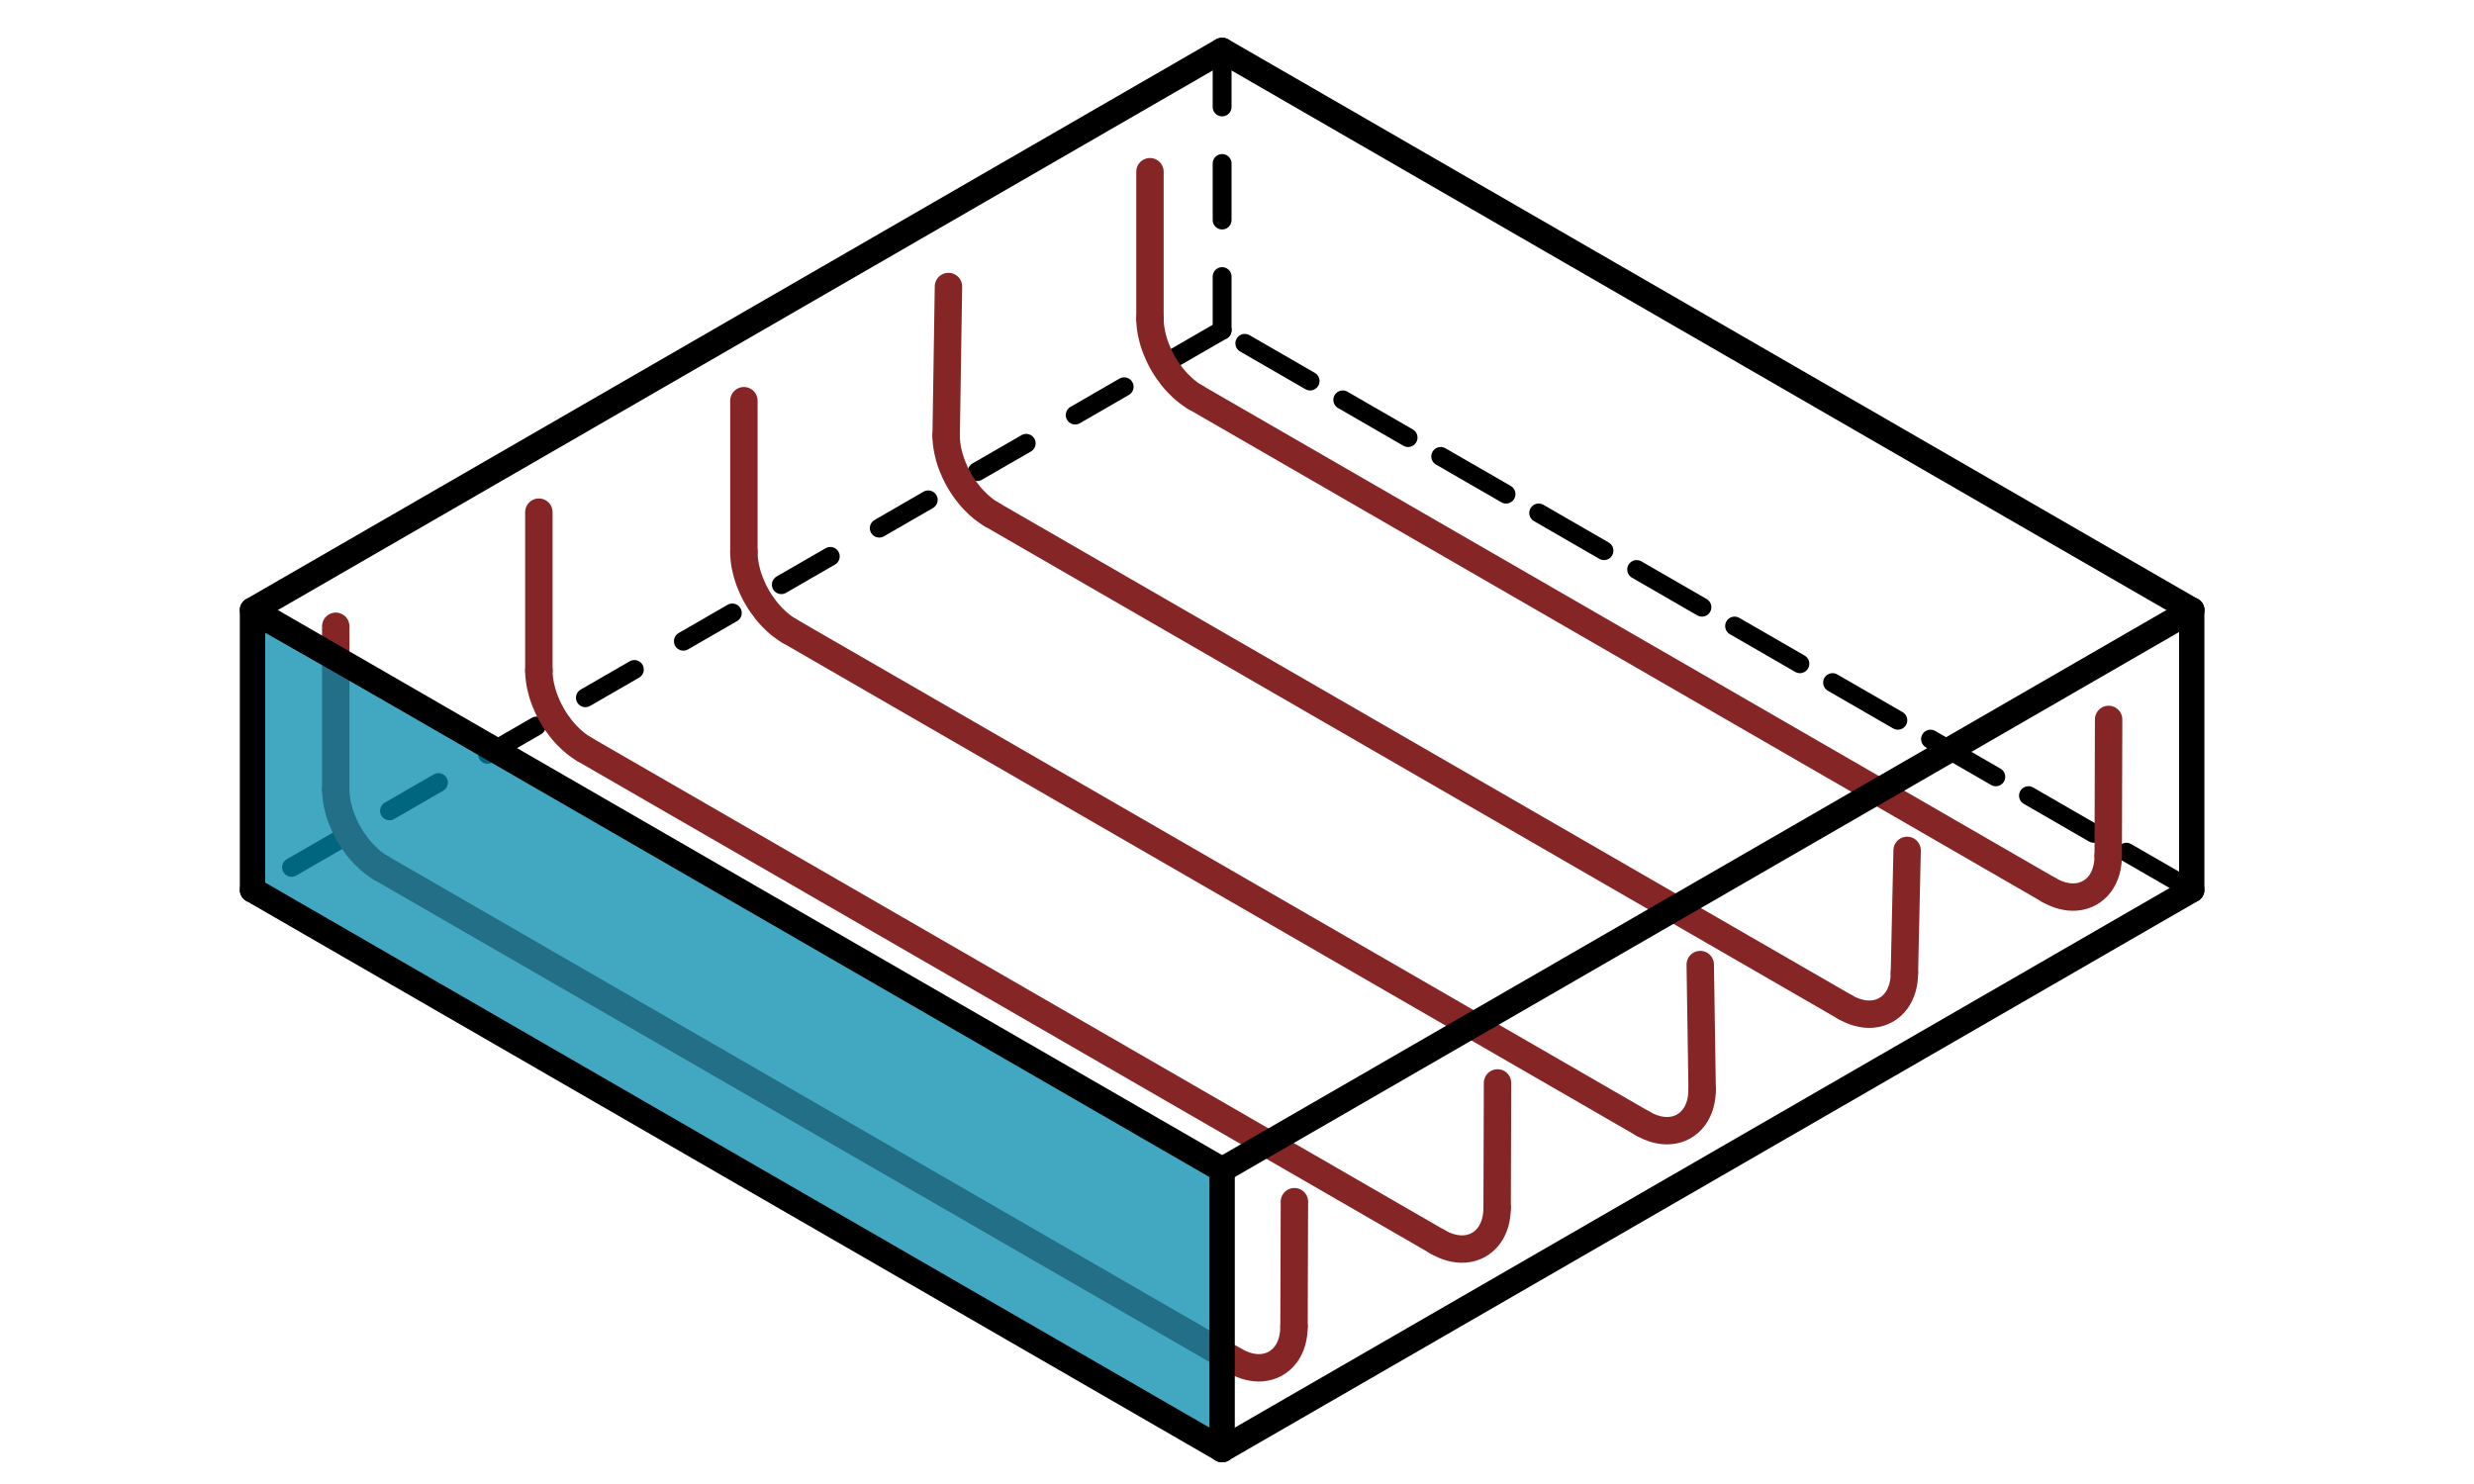
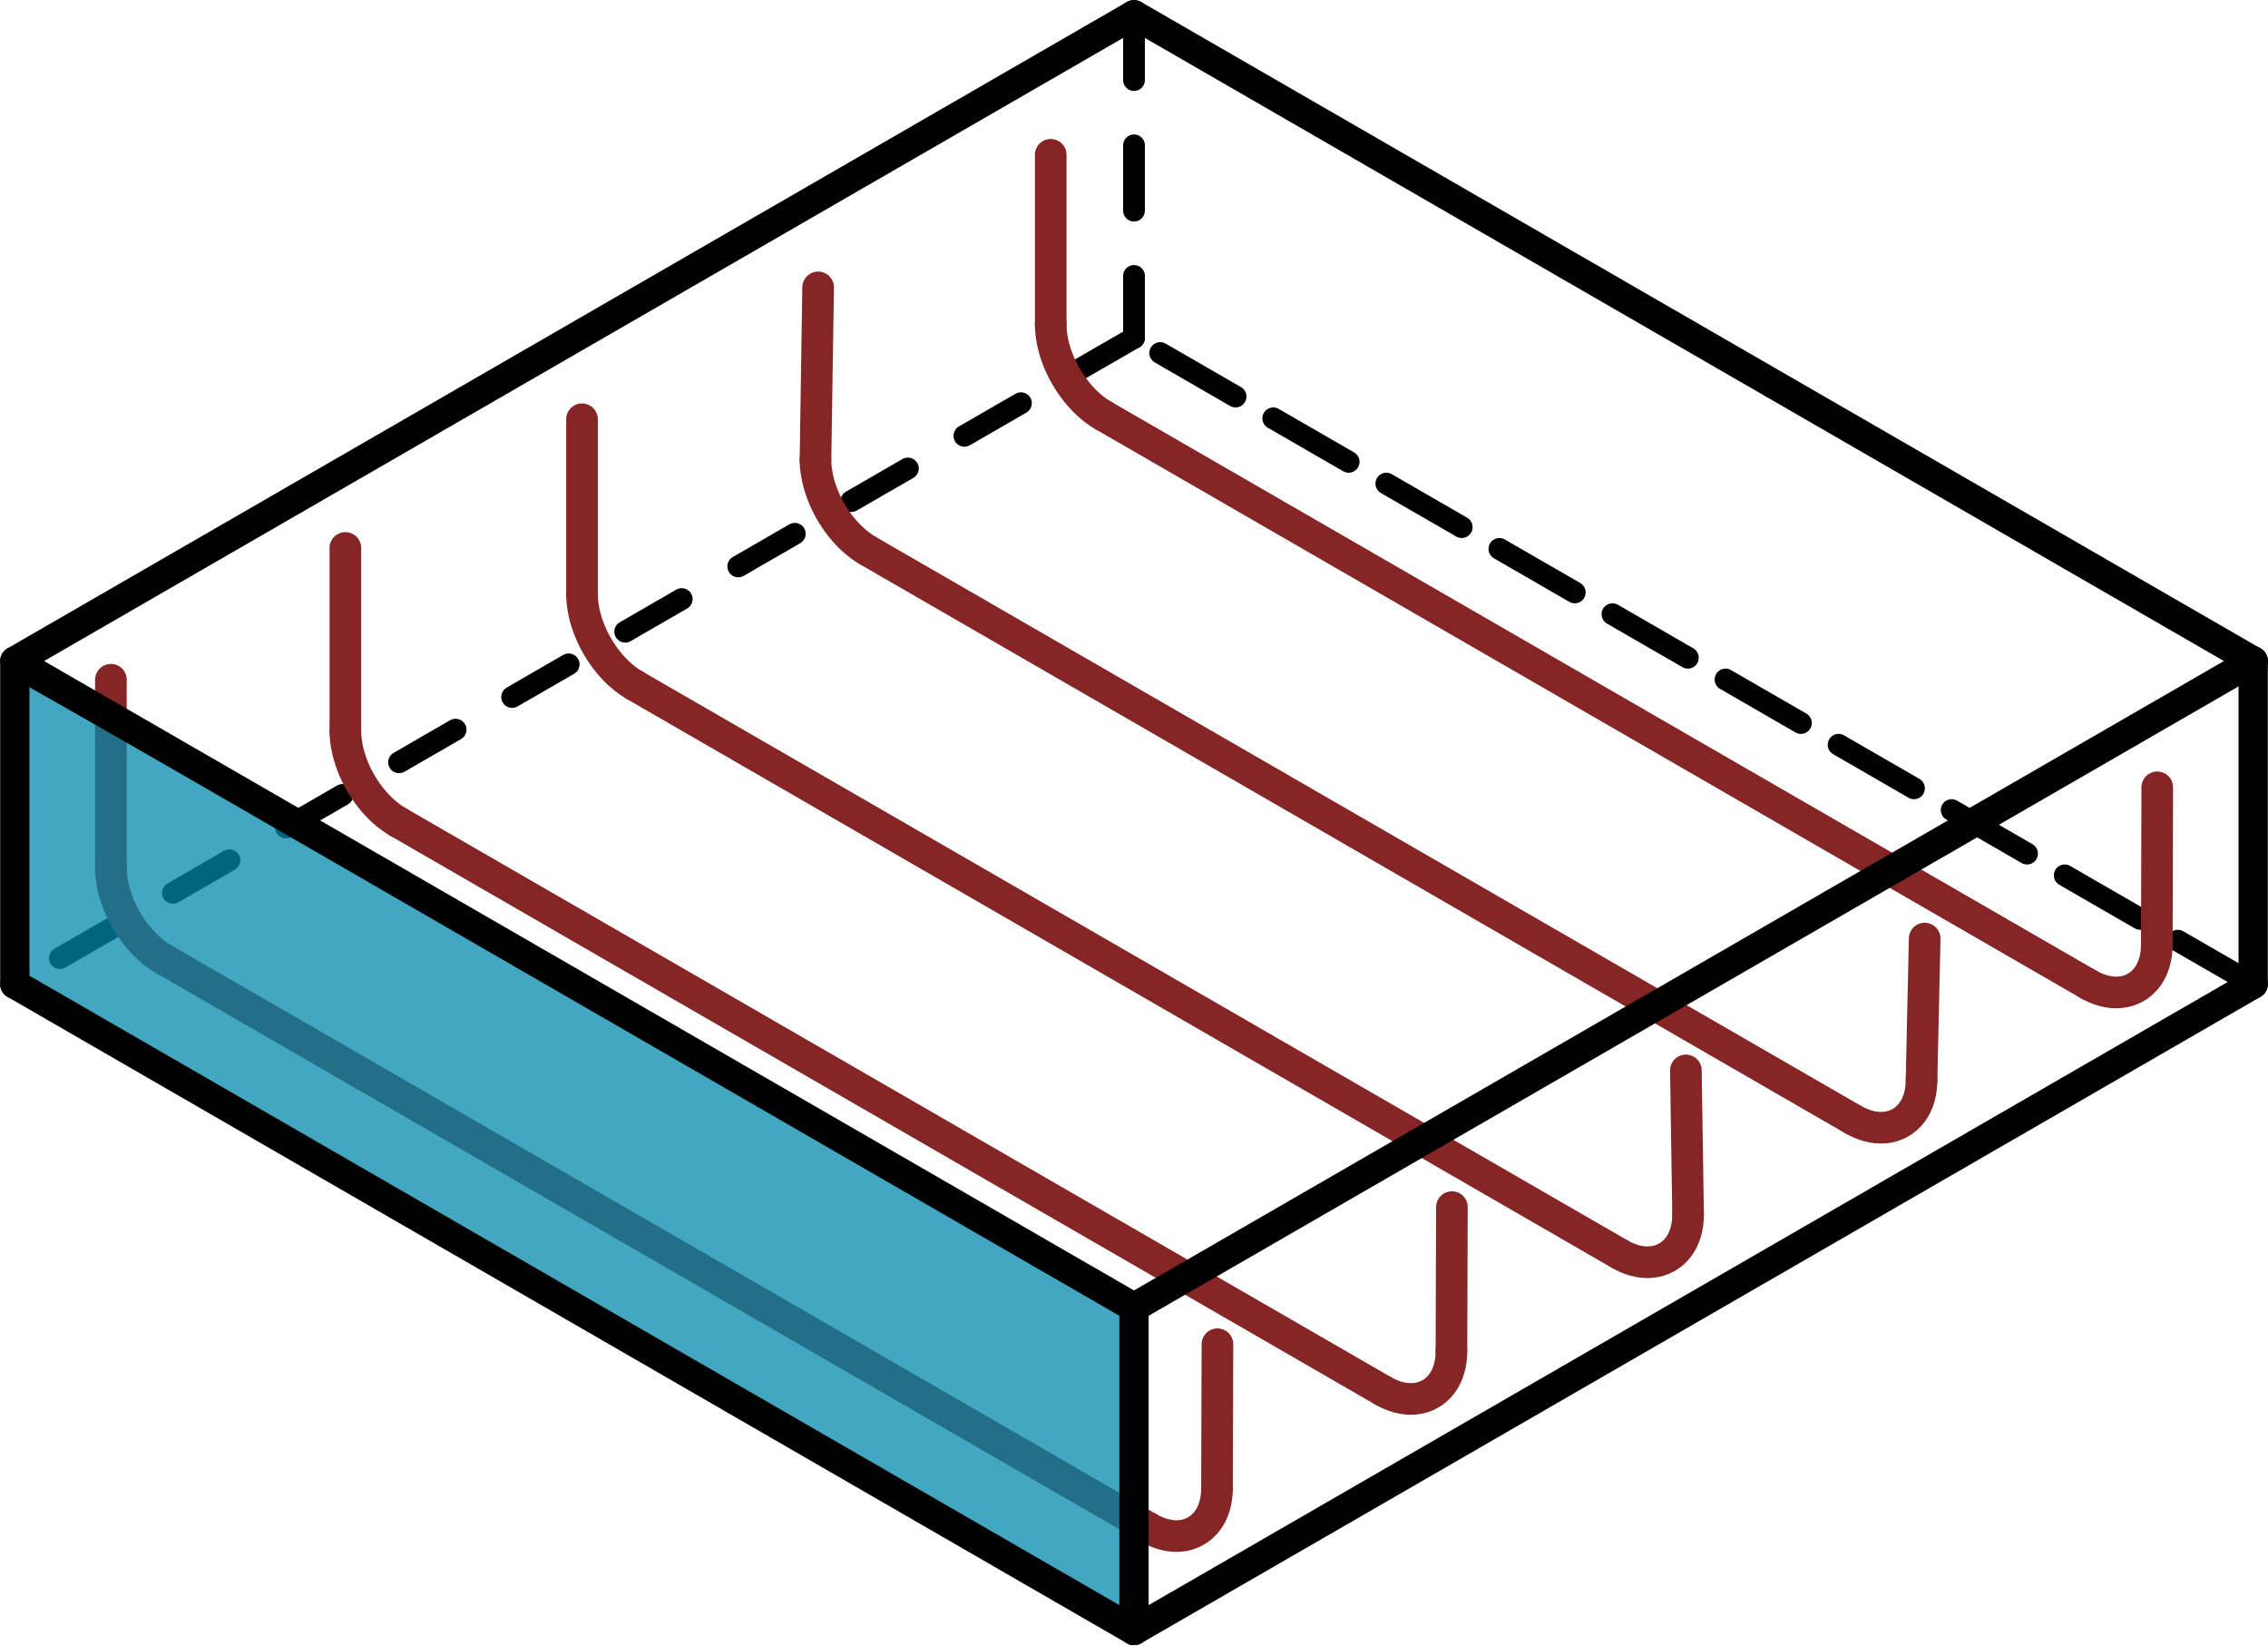
- <svg xmlns="http://www.w3.org/2000/svg" xmlns:xlink="http://www.w3.org/1999/xlink" width="200mm" height="120mm" viewBox="0 0 200 120" version="1.1" id="svg2">
+ <svg xmlns="http://www.w3.org/2000/svg" xmlns:xlink="http://www.w3.org/1999/xlink" width="79.375mm" height="57.571mm" viewBox="0 0 79.375 57.571" version="1.1" id="svg2">
  <defs id="defs847">
    <linearGradient x1="649.429" y1="807.466" x2="655.352" y2="485.909" id="defitem29" gradientUnits="userSpaceOnUse">
      <stop style="stop-color:#ffffff;stop-opacity:1;" offset="0" id="stop92" />
      <stop style="stop-color:#ffffff;stop-opacity:0.138;" offset="1" id="stop93" />
    </linearGradient>
    <linearGradient y2="485.909" x2="655.352" y1="807.466" x1="649.429" gradientUnits="userSpaceOnUse" id="linearGradient3448" xlink:href="#defitem29" />
    <radialGradient cx="1049.72" cy="345.56" r="1202.15" fx="1049.72" fy="345.56" id="defitem28" gradientUnits="userSpaceOnUse">
      <stop style="stop-color:#ffffff;stop-opacity:1;" offset="0" id="stop89" />
      <stop style="stop-color:#a8a8a8;stop-opacity:1;" offset="1" id="stop90" />
    </radialGradient>
    <radialGradient r="1202.15" fy="64.845" fx="1089.4" cy="64.845" cx="1092.705" gradientUnits="userSpaceOnUse" id="radialGradient3446" xlink:href="#defitem28" />
    <linearGradient x1="287.5" y1="636.707" x2="980" y2="636.707" id="defitem30" gradientUnits="userSpaceOnUse">
      <stop style="stop-color:#464646;stop-opacity:1;" offset="0" id="stop95" />
      <stop style="stop-color:#c2c2c2;stop-opacity:1;" offset="1" id="stop96" />
    </linearGradient>
    <linearGradient y2="636.707" x2="980" y1="636.707" x1="287.5" gradientTransform="matrix(1,0,0,1.016038,0,-11.73855)" gradientUnits="userSpaceOnUse" id="linearGradient3444" xlink:href="#defitem30" />
    <linearGradient x1="921.091" y1="403.188" x2="985.982" y2="317.447" id="defitem27" gradientUnits="userSpaceOnUse">
      <stop style="stop-color:#7e7e7e;stop-opacity:1;" offset="0" id="stop86" />
      <stop style="stop-color:#e5e5e5;stop-opacity:1;" offset="1" id="stop87" />
    </linearGradient>
    <linearGradient y2="317.447" x2="985.982" y1="403.188" x1="921.091" gradientUnits="userSpaceOnUse" id="linearGradient3442" xlink:href="#defitem27" />
    <linearGradient x1="530.761" y1="346.304" x2="293.37" y2="360.275" id="defitem26" gradientUnits="userSpaceOnUse">
      <stop style="stop-color:#5f5f5f;stop-opacity:1;" offset="0" id="stop83" />
      <stop style="stop-color:#e5e5e5;stop-opacity:1;" offset="1" id="stop84" />
    </linearGradient>
    <linearGradient y2="360.275" x2="293.37" y1="346.304" x1="530.761" gradientUnits="userSpaceOnUse" id="linearGradient3440" xlink:href="#defitem26" />
    <linearGradient x1="164.013" y1="412.919" x2="308.75" y2="337.61" id="defitem25" gradientUnits="userSpaceOnUse">
      <stop style="stop-color:#ffffff;stop-opacity:1;" offset="0" id="stop80" />
      <stop style="stop-color:#bfbfbf;stop-opacity:1;" offset="1" id="stop81" />
    </linearGradient>
    <linearGradient y2="337.61" x2="308.75" y1="412.919" x1="164.013" gradientUnits="userSpaceOnUse" id="linearGradient3438" xlink:href="#defitem25" />
    <linearGradient x1="1094.25" y1="270.854" x2="992.489" y2="380.472" id="defitem24" gradientUnits="userSpaceOnUse">
      <stop style="stop-color:#6a6a6a;stop-opacity:1;" offset="0" id="stop77" />
      <stop style="stop-color:#e6e6e6;stop-opacity:1;" offset="1" id="stop78" />
    </linearGradient>
    <linearGradient y2="380.472" x2="992.489" y1="270.854" x1="1094.25" gradientUnits="userSpaceOnUse" id="linearGradient3436" xlink:href="#defitem24" />
    <linearGradient x1="1170.91" y1="476.465" x2="1049.84" y2="549.378" id="defitem23" gradientUnits="userSpaceOnUse">
      <stop style="stop-color:#5f5f5f;stop-opacity:1;" offset="0" id="stop74" />
      <stop style="stop-color:#ebebeb;stop-opacity:1;" offset="1" id="stop75" />
    </linearGradient>
    <linearGradient y2="549.378" x2="1049.84" y1="476.465" x1="1170.91" gradientUnits="userSpaceOnUse" id="linearGradient3434" xlink:href="#defitem23" />
    <linearGradient x1="783.716" y1="105.486" x2="576.149" y2="313.276" id="defitem22" gradientUnits="userSpaceOnUse">
      <stop style="stop-color:#5a5a5a;stop-opacity:1;" offset="0" id="stop71" />
      <stop style="stop-color:#c7c7c7;stop-opacity:1;" offset="1" id="stop72" />
    </linearGradient>
    <linearGradient y2="313.276" x2="576.149" y1="105.486" x1="783.716" gradientUnits="userSpaceOnUse" id="linearGradient3432" xlink:href="#defitem22" />
    <linearGradient x1="280.044" y1="418.698" x2="128.055" y2="484.716" id="defitem21" gradientUnits="userSpaceOnUse">
      <stop style="stop-color:#666666;stop-opacity:1;" offset="0" id="stop68" />
      <stop style="stop-color:#d8d8d8;stop-opacity:1;" offset="1" id="stop69" />
    </linearGradient>
    <linearGradient y2="484.716" x2="128.055" y1="418.698" x1="280.044" gradientUnits="userSpaceOnUse" id="linearGradient3430" xlink:href="#defitem21" />
    <linearGradient x1="129.687" y1="636.954" x2="220" y2="584.41" id="defitem20" gradientUnits="userSpaceOnUse">
      <stop style="stop-color:#ffffff;stop-opacity:1;" offset="0" id="stop65" />
      <stop style="stop-color:#bbbbbb;stop-opacity:1;" offset="1" id="stop66" />
    </linearGradient>
    <linearGradient y2="584.41" x2="220" y1="636.954" x1="129.687" gradientUnits="userSpaceOnUse" id="linearGradient3428" xlink:href="#defitem20" />
    <linearGradient x1="1048.72" y1="629.028" x2="1127.98" y2="583.753" id="defitem19" gradientUnits="userSpaceOnUse">
      <stop style="stop-color:#5e5e5e;stop-opacity:1;" offset="0" id="stop62" />
      <stop style="stop-color:#ededed;stop-opacity:1;" offset="1" id="stop63" />
    </linearGradient>
    <linearGradient y2="583.753" x2="1127.98" y1="629.028" x1="1048.72" gradientUnits="userSpaceOnUse" id="linearGradient3426" xlink:href="#defitem19" />
    <linearGradient x1="370.022" y1="387.273" x2="581.324" y2="291.977" id="defitem18" gradientUnits="userSpaceOnUse">
      <stop style="stop-color:#636363;stop-opacity:1;" offset="0" id="stop59" />
      <stop style="stop-color:#d6d6d6;stop-opacity:1;" offset="1" id="stop60" />
    </linearGradient>
    <linearGradient y2="291.977" x2="581.324" y1="387.273" x1="370.022" gradientUnits="userSpaceOnUse" id="linearGradient3424" xlink:href="#defitem18" />
    <linearGradient x1="732.156" y1="351.939" x2="909.594" y2="351.939" id="defitem17" gradientUnits="userSpaceOnUse">
      <stop style="stop-color:#676767;stop-opacity:1;" offset="0" id="stop56" />
      <stop style="stop-color:#d3d3d3;stop-opacity:1;" offset="1" id="stop57" />
    </linearGradient>
    <linearGradient y2="351.939" x2="909.594" y1="351.939" x1="732.156" gradientUnits="userSpaceOnUse" id="linearGradient3422" xlink:href="#defitem17" />
    <linearGradient x1="1014.43" y1="494.713" x2="1073.01" y2="494.713" id="defitem16" gradientUnits="userSpaceOnUse">
      <stop style="stop-color:#666666;stop-opacity:1;" offset="0" id="stop53" />
      <stop style="stop-color:#dcdcdc;stop-opacity:1;" offset="1" id="stop54" />
    </linearGradient>
    <linearGradient y2="494.713" x2="1073.01" y1="494.713" x1="1014.43" gradientUnits="userSpaceOnUse" id="linearGradient3420" xlink:href="#defitem16" />
    <linearGradient x1="272.592" y1="452.388" x2="193.277" y2="516.37" id="defitem15" gradientUnits="userSpaceOnUse">
      <stop style="stop-color:#6e6e6e;stop-opacity:1;" offset="0" id="stop50" />
      <stop style="stop-color:#d8d8d8;stop-opacity:1;" offset="1" id="stop51" />
    </linearGradient>
    <linearGradient y2="516.37" x2="193.277" y1="452.388" x1="272.592" gradientUnits="userSpaceOnUse" id="linearGradient3418" xlink:href="#defitem15" />
    <radialGradient cx="1037.22" cy="211.088" r="1164.28" fx="1037.22" fy="211.088" id="defitem14" gradientUnits="userSpaceOnUse">
      <stop style="stop-color:#ffffff;stop-opacity:1;" offset="0" id="stop47" />
      <stop style="stop-color:#aaaaaa;stop-opacity:1;" offset="1" id="stop48" />
    </radialGradient>
    <radialGradient r="1164.28" fy="211.088" fx="1037.22" cy="211.088" cx="1037.22" gradientUnits="userSpaceOnUse" id="radialGradient3416" xlink:href="#defitem14" />
    <linearGradient x1="342.65" y1="732.129" x2="379.241" y2="686.83" id="defitem13" gradientUnits="userSpaceOnUse">
      <stop style="stop-color:#ffffff;stop-opacity:1;" offset="0" id="stop44" />
      <stop style="stop-color:#989898;stop-opacity:1;" offset="1" id="stop45" />
    </linearGradient>
    <linearGradient y2="686.83" x2="379.241" y1="732.129" x1="342.65" gradientUnits="userSpaceOnUse" id="linearGradient3414" xlink:href="#defitem13" />
    <radialGradient cx="632.781" cy="484.409" r="540.279" fx="632.781" fy="484.409" id="defitem12" gradientUnits="userSpaceOnUse">
      <stop style="stop-color:#ffffff;stop-opacity:1;" offset="0" id="stop41" />
      <stop style="stop-color:#ededed;stop-opacity:1;" offset="1" id="stop42" />
    </radialGradient>
    <radialGradient r="540.279" fy="484.409" fx="632.781" cy="484.409" cx="632.781" gradientUnits="userSpaceOnUse" id="radialGradient3412" xlink:href="#defitem12" />
    <linearGradient id="linearGradient3682">
      <stop id="stop3684" offset="0" style="stop-color:#ff6d0f;stop-opacity:1;" />
      <stop id="stop3686" offset="1" style="stop-color:#ff1000;stop-opacity:1;" />
    </linearGradient>
    <linearGradient id="linearGradient3864">
      <stop style="stop-color:#71b2f8;stop-opacity:1;" offset="0" id="stop3866" />
      <stop style="stop-color:#002795;stop-opacity:1;" offset="1" id="stop3868" />
    </linearGradient>
  </defs>
-   <g id="g4" style="fill:none;stroke:#000000;stroke-width:0.35;stroke-linecap:butt;stroke-linejoin:miter" transform="matrix(1.10758,0,0,1.10758,-13.93848,-201.3762)" />
-   <g id="g452" style="fill:none;stroke:#000000;stroke-width:0.13;stroke-linecap:butt;stroke-linejoin:miter" transform="matrix(1.10758,0,0,1.10758,-13.93848,-201.3762)" />
-   <g id="Ortho_-1_-1" transform="matrix(0.05542611,0.09600082,-0.09600082,0.05542611,137.9889,83.27312)">
+   <g id="g4" style="fill:none;stroke:#000000;stroke-width:0.35;stroke-linecap:butt;stroke-linejoin:miter" transform="matrix(1.10758,0,0,1.10758,-33.31314,-262.0594)" />
+   <g id="g452" style="fill:none;stroke:#000000;stroke-width:0.13;stroke-linecap:butt;stroke-linejoin:miter" transform="matrix(1.10758,0,0,1.10758,-33.31314,-262.0594)" />
+   <g id="Ortho_-1_-1" transform="matrix(0.02769663,0.04797196,-0.04797196,0.02769663,59.27199,40.09074)">
    <path id="path561-9" d="M -586.244,263.729 36.01,-95.529" style="fill:none;stroke:#862525;stroke-width:19.983;stroke-linecap:round;stroke-linejoin:miter;stroke-miterlimit:4;stroke-dasharray:none;stroke-dashoffset:0;stroke-opacity:1" />
    <path id="path561-93" d="M -586.409,433.956 35.844,74.698" style="fill:none;fill-opacity:0.742;stroke:#862525;stroke-width:19.983;stroke-linecap:round;stroke-linejoin:miter;stroke-miterlimit:4;stroke-dasharray:none;stroke-dashoffset:0;stroke-opacity:1" />
    <path id="path571-0" d="m 35.844,24.717 -79.502,-44.297" style="fill:none;fill-opacity:0.742;stroke:#862525;stroke-width:19.983;stroke-linecap:round;stroke-linejoin:miter;stroke-miterlimit:4;stroke-dasharray:none;stroke-dashoffset:0;stroke-opacity:1" />
    <path id="path561-6" d="M -585.919,92.291 36.335,-266.967" style="fill:none;stroke:#862525;stroke-width:19.983;stroke-linecap:round;stroke-linejoin:miter;stroke-miterlimit:4;stroke-dasharray:none;stroke-dashoffset:0;stroke-opacity:1" />
    <path id="path561-7" d="M -586.382,606.613 35.872,247.355" style="fill:none;stroke:#862525;stroke-width:19.983;stroke-linecap:round;stroke-linejoin:miter;stroke-miterlimit:4;stroke-dasharray:none;stroke-dashoffset:0;stroke-opacity:1" />
    <g transform="scale(1,-1)" id="g483" style="fill:none;stroke:#000000;stroke-width:12.5;stroke-linecap:butt;stroke-linejoin:miter;stroke-dasharray:0.2, 0.1">
-       <path id="path485" d="M 88.388,357.217 -618.718,-51.031" style="stroke-width:13.748;stroke-linecap:round;stroke-miterlimit:4;stroke-dasharray:54.992,27.496;stroke-dashoffset:0" />
-       <path id="path487" d="M -795.495,51.031 -618.718,-51.031" style="stroke-width:13.748;stroke-linecap:round;stroke-miterlimit:4;stroke-dasharray:41.244,41.244;stroke-dashoffset:0" />
-       <path id="path489" d="m -618.718,-51.031 0,-816.497" style="stroke-width:13.748;stroke-linecap:round;stroke-miterlimit:4;stroke-dasharray:41.244,41.244;stroke-dashoffset:0" />
+       <path id="path485" d="M 88.388,357.217 -618.718,-51.031" style="stroke-width:13.748;stroke-linecap:round;stroke-miterlimit:4;stroke-dasharray:54.992, 27.496;stroke-dashoffset:0" />
+       <path id="path487" d="M -795.495,51.031 -618.718,-51.031" style="stroke-width:13.748;stroke-linecap:round;stroke-miterlimit:4;stroke-dasharray:41.244, 41.244;stroke-dashoffset:0" />
+       <path id="path489" d="M -618.718,-51.031 V -867.528" style="stroke-width:13.748;stroke-linecap:round;stroke-miterlimit:4;stroke-dasharray:41.244, 41.244;stroke-dashoffset:0" />
    </g>
    <g transform="scale(1,-1)" id="g551" style="fill:none;stroke:#000000;stroke-width:12.5;stroke-linecap:butt;stroke-linejoin:miter;stroke-dasharray:0.02, 0.1">
      <path id="path553" d="M -754.899,-718.801 -652.003,-778.208" style="stroke:#862525;stroke-width:19.983;stroke-linecap:round;stroke-miterlimit:4;stroke-dasharray:none;stroke-dashoffset:0;stroke-opacity:1" />
      <path d="m -652.003,-778.208 c 1.192,-0.689 2.549,-1.405 4.165,-2.15 1.621,-0.746 3.501,-1.521 5.861,-2.315 1.381,-0.463 2.931,-0.93 4.745,-1.39 1.817,-0.459 3.898,-0.912 6.416,-1.311 1.594,-0.25 3.363,-0.479 5.347,-0.649 1.976,-0.17 4.168,-0.28 6.411,-0.288 2.179,-0.011 4.345,0.075 6.314,0.225 1.977,0.149 3.756,0.361 5.359,0.596 2.518,0.372 4.608,0.803 6.434,1.242 1.824,0.442 3.383,0.892 4.775,1.34 2.584,0.835 4.605,1.654 6.335,2.439 1.724,0.786 3.156,1.538 4.407,2.261" id="path557" style="stroke:#862525;stroke-width:19.983;stroke-linecap:round;stroke-miterlimit:4;stroke-dasharray:none;stroke-dashoffset:0;stroke-opacity:1" />
      <path id="path561" d="M -585.434,-778.208 36.82,-418.95" style="stroke:#862525;stroke-width:19.983;stroke-linecap:round;stroke-miterlimit:4;stroke-dasharray:none;stroke-dashoffset:0;stroke-opacity:1" />
      <path d="m 36.82,-418.95 c 3.245,1.872 6.047,4.006 8.338,6.283 2.651,2.632 4.622,5.442 5.974,8.284 1.577,3.318 2.341,6.681 2.4,10.036 0.053,3.389 -0.613,6.786 -2.094,10.144 -1.281,2.899 -3.192,5.772 -5.808,8.473 -2.376,2.456 -5.339,4.758 -8.811,6.761" id="path567" style="stroke:#862525;stroke-width:19.983;stroke-linecap:round;stroke-miterlimit:4;stroke-dasharray:none;stroke-dashoffset:0;stroke-opacity:1" />
      <path id="path571" d="m 36.82,-368.969 -78.66,45.754" style="stroke:#862525;stroke-width:19.983;stroke-linecap:round;stroke-miterlimit:4;stroke-dasharray:none;stroke-dashoffset:0;stroke-opacity:1" />
      <path d="m -652.003,-435.28 c 1.192,-0.688 2.549,-1.404 4.165,-2.15 1.621,-0.745 3.501,-1.521 5.861,-2.314 1.381,-0.463 2.931,-0.93 4.745,-1.391 1.817,-0.459 3.898,-0.911 6.416,-1.31 1.594,-0.25 3.363,-0.48 5.347,-0.65 1.976,-0.17 4.168,-0.28 6.411,-0.288 2.179,-0.011 4.345,0.076 6.314,0.225 1.977,0.15 3.756,0.362 5.359,0.596 2.518,0.373 4.608,0.803 6.434,1.243 1.824,0.441 3.383,0.892 4.775,1.34 2.584,0.835 4.605,1.654 6.335,2.439 1.724,0.785 3.156,1.537 4.407,2.26" id="path601" />
      <path d="m -652.003,-263.815 c 1.192,-0.689 2.549,-1.405 4.165,-2.15 1.621,-0.746 3.501,-1.521 5.861,-2.315 1.381,-0.463 2.931,-0.93 4.745,-1.39 1.817,-0.459 3.898,-0.912 6.416,-1.311 1.594,-0.25 3.363,-0.479 5.347,-0.649 1.976,-0.17 4.168,-0.281 6.411,-0.289 2.179,-0.011 4.345,0.076 6.314,0.226 1.977,0.149 3.756,0.361 5.359,0.596 2.518,0.372 4.608,0.802 6.434,1.242 1.824,0.441 3.383,0.892 4.775,1.34 2.584,0.835 4.605,1.654 6.335,2.439 1.724,0.786 3.156,1.538 4.407,2.261" id="path621" />
    </g>
    <path style="fill:#0088aa;fill-opacity:0.742;fill-rule:evenodd;stroke:#000000;stroke-width:2.352px;stroke-linecap:butt;stroke-linejoin:miter;stroke-opacity:1" d="M -781.459,767.229 -620.218,859.561 81.492,459.85 -89.976,361.887 Z" id="path5114" />
    <g transform="scale(1,-1)" id="g655" style="fill:none;stroke:#000000;stroke-width:12.5;stroke-linecap:butt;stroke-linejoin:miter">
      <path id="path657" d="M 88.388,-459.279 -618.718,-867.528" style="stroke-width:18.494;stroke-linecap:round;stroke-miterlimit:4;stroke-dasharray:none;stroke-dashoffset:0" />
      <path id="path659" d="M -88.388,-357.217 -795.495,-765.466" style="stroke-width:18.494;stroke-miterlimit:4;stroke-dasharray:none;stroke-dashoffset:0" />
      <path id="path661" d="M 88.388,-459.279 -88.388,-357.217" style="stroke-width:18.494;stroke-linecap:round;stroke-miterlimit:4;stroke-dasharray:none;stroke-dashoffset:0" />
      <path id="path663" d="m -618.718,-867.528 -176.777,102.062" style="stroke-width:18.494;stroke-linecap:round;stroke-miterlimit:4;stroke-dasharray:none;stroke-dashoffset:0" />
      <path id="path665" d="M -88.388,459.279 -795.495,51.031" style="stroke-width:18.494;stroke-linecap:round;stroke-miterlimit:4;stroke-dasharray:none;stroke-dashoffset:0" />
      <path id="7" d="m -795.495,-765.466 c 0,272.166 0,544.331 0,816.497" style="stroke-width:18.494;stroke-linecap:round;stroke-miterlimit:4;stroke-dasharray:none;stroke-dashoffset:0" />
      <path id="path670" d="M -88.388,459.279 88.388,357.217" style="stroke-width:18.494;stroke-linecap:round;stroke-miterlimit:4;stroke-dasharray:none;stroke-dashoffset:0" />
-       <path id="path673" d="m 88.388,357.217 0,-816.496" style="stroke-width:18.494;stroke-linecap:round;stroke-miterlimit:4;stroke-dasharray:none;stroke-dashoffset:0" />
-       <path id="path667" d="m -88.388,-357.217 0,816.496" style="stroke-width:18.494;stroke-linecap:round;stroke-miterlimit:4;stroke-dasharray:none;stroke-dashoffset:0" />
+       <path id="path673" d="M 88.388,357.217 V -459.279" style="stroke-width:18.494;stroke-linecap:round;stroke-miterlimit:4;stroke-dasharray:none;stroke-dashoffset:0" />
+       <path id="path667" d="M -88.388,-357.217 V 459.279" style="stroke-width:18.494;stroke-linecap:round;stroke-miterlimit:4;stroke-dasharray:none;stroke-dashoffset:0" />
    </g>
    <path id="path553-3" d="m -752.933,548.889 99.982,57.724" style="fill:none;stroke:#862525;stroke-width:19.983;stroke-linecap:round;stroke-linejoin:miter;stroke-miterlimit:4;stroke-dasharray:none;stroke-dashoffset:0;stroke-opacity:1" />
    <path d="m -652.951,606.613 c 1.192,0.689 2.549,1.405 4.165,2.15 1.621,0.746 3.501,1.521 5.861,2.315 1.381,0.463 2.931,0.93 4.745,1.39 1.817,0.459 3.898,0.912 6.416,1.311 1.594,0.25 3.363,0.479 5.347,0.649 1.976,0.17 4.168,0.28 6.411,0.288 2.179,0.011 4.345,-0.075 6.314,-0.225 1.977,-0.149 3.756,-0.361 5.359,-0.596 2.518,-0.372 4.608,-0.803 6.434,-1.242 1.824,-0.442 3.383,-0.892 4.775,-1.34 2.584,-0.835 4.605,-1.654 6.335,-2.439 1.724,-0.786 3.156,-1.538 4.407,-2.261" id="path557-6" style="fill:none;stroke:#862525;stroke-width:19.983;stroke-linecap:round;stroke-linejoin:miter;stroke-miterlimit:4;stroke-dasharray:none;stroke-dashoffset:0;stroke-opacity:1" />
    <path d="m 35.872,247.355 c 3.245,-1.872 6.047,-4.006 8.338,-6.283 2.651,-2.632 4.622,-5.442 5.974,-8.284 1.577,-3.318 2.341,-6.681 2.4,-10.036 0.053,-3.389 -0.613,-6.786 -2.094,-10.144 -1.281,-2.899 -3.192,-5.772 -5.808,-8.473 -2.376,-2.456 -5.339,-4.758 -8.811,-6.761" id="path567-5" style="fill:none;stroke:#862525;stroke-width:19.983;stroke-linecap:round;stroke-linejoin:miter;stroke-miterlimit:4;stroke-dasharray:none;stroke-dashoffset:0;stroke-opacity:1" />
    <path id="path571-3" d="M 35.872,197.374 -42.789,151.62" style="fill:none;stroke:#862525;stroke-width:19.983;stroke-linecap:round;stroke-linejoin:miter;stroke-miterlimit:4;stroke-dasharray:none;stroke-dashoffset:0;stroke-opacity:1" />
    <path id="path553-5" d="m -746.125,207.912 93.312,55.816" style="fill:none;stroke:#862525;stroke-width:19.983;stroke-linecap:round;stroke-linejoin:miter;stroke-miterlimit:4;stroke-dasharray:none;stroke-dashoffset:0;stroke-opacity:1" />
    <path d="m -652.813,263.729 c 1.192,0.689 2.549,1.405 4.165,2.15 1.621,0.746 3.501,1.521 5.861,2.315 1.381,0.463 2.931,0.93 4.745,1.39 1.817,0.459 3.898,0.912 6.416,1.311 1.594,0.25 3.363,0.479 5.347,0.649 1.976,0.17 4.168,0.28 6.411,0.288 2.179,0.011 4.345,-0.075 6.314,-0.225 1.977,-0.149 3.756,-0.361 5.359,-0.596 2.518,-0.372 4.608,-0.803 6.434,-1.242 1.824,-0.442 3.383,-0.892 4.775,-1.34 2.584,-0.835 4.605,-1.654 6.335,-2.439 1.724,-0.786 3.156,-1.538 4.407,-2.261" id="path557-62" style="fill:none;stroke:#862525;stroke-width:19.983;stroke-linecap:round;stroke-linejoin:miter;stroke-miterlimit:4;stroke-dasharray:none;stroke-dashoffset:0;stroke-opacity:1" />
    <path d="m 36.01,-95.529 c 3.245,-1.872 6.047,-4.006 8.338,-6.283 2.651,-2.632 4.622,-5.442 5.974,-8.284 1.577,-3.318 2.341,-6.681 2.4,-10.036 0.053,-3.389 -0.613,-6.786 -2.094,-10.144 -1.281,-2.899 -3.192,-5.772 -5.808,-8.473 -2.376,-2.456 -5.339,-4.758 -8.811,-6.761" id="path567-1" style="fill:none;stroke:#862525;stroke-width:19.983;stroke-linecap:round;stroke-linejoin:miter;stroke-miterlimit:4;stroke-dasharray:none;stroke-dashoffset:0;stroke-opacity:1" />
    <path id="path571-2" d="m 36.01,-145.51 -76.362,-46.37" style="fill:none;stroke:#862525;stroke-width:19.983;stroke-linecap:round;stroke-linejoin:miter;stroke-miterlimit:4;stroke-dasharray:none;stroke-dashoffset:0;stroke-opacity:1" />
    <path id="path553-7" d="m -748.589,378.756 95.611,55.201" style="fill:none;fill-opacity:0.742;stroke:#862525;stroke-width:19.983;stroke-linecap:round;stroke-linejoin:miter;stroke-miterlimit:4;stroke-dasharray:none;stroke-dashoffset:0;stroke-opacity:1" />
    <path d="m -652.978,433.956 c 1.192,0.689 2.549,1.405 4.165,2.15 1.621,0.746 3.501,1.521 5.861,2.315 1.381,0.463 2.931,0.93 4.745,1.39 1.817,0.459 3.898,0.912 6.416,1.311 1.594,0.25 3.363,0.479 5.347,0.649 1.976,0.17 4.168,0.28 6.411,0.288 2.179,0.011 4.345,-0.075 6.314,-0.225 1.977,-0.149 3.756,-0.361 5.359,-0.596 2.518,-0.372 4.608,-0.803 6.434,-1.242 1.824,-0.442 3.383,-0.892 4.775,-1.34 2.584,-0.835 4.605,-1.654 6.335,-2.439 1.724,-0.786 3.156,-1.538 4.407,-2.261" id="path557-0" style="fill:none;fill-opacity:0.742;stroke:#862525;stroke-width:19.983;stroke-linecap:round;stroke-linejoin:miter;stroke-miterlimit:4;stroke-dasharray:none;stroke-dashoffset:0;stroke-opacity:1" />
    <path d="m 35.844,74.698 c 3.245,-1.872 6.047,-4.006 8.338,-6.283 2.651,-2.632 4.622,-5.442 5.974,-8.284 1.577,-3.318 2.341,-6.681 2.4,-10.036 0.053,-3.389 -0.613,-6.786 -2.094,-10.144 -1.281,-2.899 -3.192,-5.772 -5.808,-8.473 -2.376,-2.456 -5.339,-4.758 -8.811,-6.761" id="path567-6" style="fill:none;fill-opacity:0.742;stroke:#862525;stroke-width:19.983;stroke-linecap:round;stroke-linejoin:miter;stroke-miterlimit:4;stroke-dasharray:none;stroke-dashoffset:0;stroke-opacity:1" />
    <path id="path553-6" d="m -745.184,38.773 92.697,53.518" style="fill:none;stroke:#862525;stroke-width:19.983;stroke-linecap:round;stroke-linejoin:miter;stroke-miterlimit:4;stroke-dasharray:none;stroke-dashoffset:0;stroke-opacity:1" />
    <path d="m -652.488,92.291 c 1.192,0.689 2.549,1.405 4.165,2.15 1.621,0.746 3.501,1.521 5.861,2.315 1.381,0.463 2.931,0.93 4.745,1.39 1.817,0.459 3.898,0.912 6.416,1.311 1.594,0.25 3.363,0.479 5.347,0.649 1.976,0.17 4.168,0.28 6.411,0.288 2.179,0.011 4.345,-0.075 6.314,-0.225 1.977,-0.149 3.756,-0.361 5.359,-0.596 2.518,-0.372 4.608,-0.803 6.434,-1.242 1.824,-0.442 3.383,-0.892 4.775,-1.34 2.584,-0.835 4.605,-1.654 6.335,-2.439 1.724,-0.786 3.156,-1.538 4.407,-2.261" id="path557-2" style="fill:none;stroke:#862525;stroke-width:19.983;stroke-linecap:round;stroke-linejoin:miter;stroke-miterlimit:4;stroke-dasharray:none;stroke-dashoffset:0;stroke-opacity:1" />
    <path d="m 36.335,-266.967 c 3.245,-1.872 6.047,-4.006 8.338,-6.283 2.651,-2.632 4.622,-5.442 5.974,-8.284 1.577,-3.318 2.341,-6.681 2.4,-10.036 0.053,-3.389 -0.613,-6.786 -2.094,-10.144 -1.281,-2.899 -3.192,-5.772 -5.808,-8.473 -2.376,-2.456 -5.339,-4.758 -8.811,-6.761" id="path567-18" style="fill:none;stroke:#862525;stroke-width:19.983;stroke-linecap:round;stroke-linejoin:miter;stroke-miterlimit:4;stroke-dasharray:none;stroke-dashoffset:0;stroke-opacity:1" />
    <path id="path571-7" d="m 36.335,-316.948 -85.945,-49.96" style="fill:none;stroke:#862525;stroke-width:19.983;stroke-linecap:round;stroke-linejoin:miter;stroke-miterlimit:4;stroke-dasharray:none;stroke-dashoffset:0;stroke-opacity:1" />
-     <path style="opacity:0.712;fill:#483737;fill-opacity:0;stroke:none;stroke-width:3.543;stroke-linecap:round;stroke-linejoin:round;stroke-miterlimit:4;stroke-dasharray:10.63, 10.63;stroke-dashoffset:0;stroke-opacity:1" d="M 426.439,536.603 C 314.951,472.27 297.152,461.792 294.407,458.883 l -3.173,-3.363 5.486,-3.136 c 4.443,-2.54 5.486,-3.433 5.486,-4.699 0,-0.95 -0.444,-1.648 -1.132,-1.78 -1.092,-0.21 -10.345,4.745 -11.166,5.979 -0.221,0.333 -0.965,-0.682 -1.652,-2.256 -1.12,-2.565 -1.27,-4.973 -1.45,-23.182 -0.11,-11.176 -0.045,-20.32 0.146,-20.32 0.19,0 9.443,5.245 20.56,11.657 14.243,8.213 20.007,11.864 19.514,12.357 -1.051,1.051 -0.843,3.066 0.364,3.53 0.586,0.225 1.872,-0.068 2.859,-0.651 l 1.794,-1.06 111.792,64.543 111.792,64.543 0,24.967 c 0,13.732 -0.074,24.963 -0.165,24.958 -0.091,-0.005 -58.152,-33.47 -129.024,-74.366 z M 315.819,441.4 c 4.295,-2.477 5.254,-3.317 5.091,-4.46 -0.118,-0.826 -0.747,-1.477 -1.523,-1.575 -1.976,-0.25 -11.564,5.569 -11.564,7.018 0,2.929 1.545,2.739 7.996,-0.982 z" id="path5096" transform="matrix(1.175926,-2.036763,2.036763,1.175926,-1884.176,837.091)" />
-     <path style="opacity:0.712;fill:#483737;fill-opacity:0;stroke:none;stroke-width:3.543;stroke-linecap:round;stroke-linejoin:round;stroke-miterlimit:4;stroke-dasharray:10.63, 10.63;stroke-dashoffset:0;stroke-opacity:1" d="M 426.439,536.603 C 314.951,472.27 297.152,461.792 294.407,458.883 l -3.173,-3.363 5.486,-3.136 c 4.443,-2.54 5.486,-3.433 5.486,-4.699 0,-0.95 -0.444,-1.648 -1.132,-1.78 -1.092,-0.21 -10.345,4.745 -11.166,5.979 -0.221,0.333 -0.965,-0.682 -1.652,-2.256 -1.12,-2.565 -1.27,-4.973 -1.45,-23.182 -0.11,-11.176 -0.045,-20.32 0.146,-20.32 0.19,0 9.443,5.245 20.56,11.657 14.243,8.213 20.007,11.864 19.514,12.357 -1.051,1.051 -0.843,3.066 0.364,3.53 0.586,0.225 1.872,-0.068 2.859,-0.651 l 1.794,-1.06 111.792,64.543 111.792,64.543 0,24.967 c 0,13.732 -0.074,24.963 -0.165,24.958 -0.091,-0.005 -58.152,-33.47 -129.024,-74.366 z M 315.819,441.4 c 4.295,-2.477 5.254,-3.317 5.091,-4.46 -0.118,-0.826 -0.747,-1.477 -1.523,-1.575 -1.976,-0.25 -11.564,5.569 -11.564,7.018 0,2.929 1.545,2.739 7.996,-0.982 z" id="path5098" transform="matrix(1.175926,-2.036763,2.036763,1.175926,-1884.176,837.091)" />
-     <path style="opacity:0.712;fill:#483737;fill-opacity:0;stroke:none;stroke-width:3.543;stroke-linecap:round;stroke-linejoin:round;stroke-miterlimit:4;stroke-dasharray:10.63, 10.63;stroke-dashoffset:0;stroke-opacity:1" d="M 426.439,536.603 C 314.951,472.27 297.152,461.792 294.407,458.883 l -3.173,-3.363 5.486,-3.136 c 4.443,-2.54 5.486,-3.433 5.486,-4.699 0,-0.95 -0.444,-1.648 -1.132,-1.78 -1.092,-0.21 -10.345,4.745 -11.166,5.979 -0.221,0.333 -0.965,-0.682 -1.652,-2.256 -1.12,-2.565 -1.27,-4.973 -1.45,-23.182 -0.11,-11.176 -0.045,-20.32 0.146,-20.32 0.19,0 9.443,5.245 20.56,11.657 14.243,8.213 20.007,11.864 19.514,12.357 -1.051,1.051 -0.843,3.066 0.364,3.53 0.586,0.225 1.872,-0.068 2.859,-0.651 l 1.794,-1.06 111.792,64.543 111.792,64.543 0,24.967 c 0,13.732 -0.074,24.963 -0.165,24.958 -0.091,-0.005 -58.152,-33.47 -129.024,-74.366 z M 315.819,441.4 c 4.295,-2.477 5.254,-3.317 5.091,-4.46 -0.118,-0.826 -0.747,-1.477 -1.523,-1.575 -1.976,-0.25 -11.564,5.569 -11.564,7.018 0,2.929 1.545,2.739 7.996,-0.982 z" id="path5100" transform="matrix(1.175926,-2.036763,2.036763,1.175926,-1884.176,837.091)" />
-     <path style="opacity:0.712;fill:#483737;fill-opacity:0;stroke:none;stroke-width:3.543;stroke-linecap:round;stroke-linejoin:round;stroke-miterlimit:4;stroke-dasharray:10.63, 10.63;stroke-dashoffset:0;stroke-opacity:1" d="M 426.439,536.603 C 314.951,472.27 297.152,461.792 294.407,458.883 l -3.173,-3.363 5.486,-3.136 c 4.443,-2.54 5.486,-3.433 5.486,-4.699 0,-0.95 -0.444,-1.648 -1.132,-1.78 -1.092,-0.21 -10.345,4.745 -11.166,5.979 -0.221,0.333 -0.965,-0.682 -1.652,-2.256 -1.12,-2.565 -1.27,-4.973 -1.45,-23.182 -0.11,-11.176 -0.045,-20.32 0.146,-20.32 0.19,0 9.443,5.245 20.56,11.657 14.243,8.213 20.007,11.864 19.514,12.357 -1.051,1.051 -0.843,3.066 0.364,3.53 0.586,0.225 1.872,-0.068 2.859,-0.651 l 1.794,-1.06 111.792,64.543 111.792,64.543 0,24.967 c 0,13.732 -0.074,24.963 -0.165,24.958 -0.091,-0.005 -58.152,-33.47 -129.024,-74.366 z M 315.819,441.4 c 4.295,-2.477 5.254,-3.317 5.091,-4.46 -0.118,-0.826 -0.747,-1.477 -1.523,-1.575 -1.976,-0.25 -11.564,5.569 -11.564,7.018 0,2.929 1.545,2.739 7.996,-0.982 z" id="path5102" transform="matrix(1.175926,-2.036763,2.036763,1.175926,-1884.176,837.091)" />
-     <path style="opacity:0.712;fill:#483737;fill-opacity:0;stroke:none;stroke-width:3.543;stroke-linecap:round;stroke-linejoin:round;stroke-miterlimit:4;stroke-dasharray:10.63, 10.63;stroke-dashoffset:0;stroke-opacity:1" d="m 409.067,556.311 c -119.328,-68.894 -145.99,-84.533 -144.922,-85.01 1.796,-0.802 2.294,-2.434 1.104,-3.624 -0.799,-0.799 -1.316,-0.843 -2.668,-0.227 l -1.676,0.764 0,-38.72 0,-38.72 1.487,0.945 c 0.818,0.52 5.278,3.118 9.912,5.774 l 8.425,4.829 0,20.926 c 0,23.132 0.286,25.395 4.139,32.715 4.658,8.848 -2.496,4.423 139.919,86.554 71.781,41.397 130.593,75.328 130.692,75.404 0.1,0.076 0.1,5.24 0,11.476 l -0.181,11.339 -146.23,-84.426 z M 278.856,462.736 c 3.884,-2.294 4.847,-3.178 4.847,-4.451 0,-2.431 -1.633,-2.262 -6.768,0.698 -5.32,3.067 -6.31,4.025 -5.728,5.541 0.653,1.703 2.45,1.283 7.649,-1.788 z" id="path5104" transform="matrix(1.175926,-2.036763,2.036763,1.175926,-1884.176,837.091)" />
+     <path style="opacity:0.712;fill:#483737;fill-opacity:0;stroke:none;stroke-width:3.543;stroke-linecap:round;stroke-linejoin:round;stroke-miterlimit:4;stroke-dasharray:10.63, 10.63;stroke-dashoffset:0;stroke-opacity:1" d="M 426.439,536.603 C 314.951,472.27 297.152,461.792 294.407,458.883 l -3.173,-3.363 5.486,-3.136 c 4.443,-2.54 5.486,-3.433 5.486,-4.699 0,-0.95 -0.444,-1.648 -1.132,-1.78 -1.092,-0.21 -10.345,4.745 -11.166,5.979 -0.221,0.333 -0.965,-0.682 -1.652,-2.256 -1.12,-2.565 -1.27,-4.973 -1.45,-23.182 -0.11,-11.176 -0.045,-20.32 0.146,-20.32 0.19,0 9.443,5.245 20.56,11.657 14.243,8.213 20.007,11.864 19.514,12.357 -1.051,1.051 -0.843,3.066 0.364,3.53 0.586,0.225 1.872,-0.068 2.859,-0.651 l 1.794,-1.06 111.792,64.543 111.792,64.543 v 24.967 c 0,13.732 -0.074,24.963 -0.165,24.958 -0.091,-0.005 -58.152,-33.47 -129.024,-74.366 z M 315.819,441.4 c 4.295,-2.477 5.254,-3.317 5.091,-4.46 -0.118,-0.826 -0.747,-1.477 -1.523,-1.575 -1.976,-0.25 -11.564,5.569 -11.564,7.018 0,2.929 1.545,2.739 7.996,-0.982 z" id="path5096" transform="matrix(1.175926,-2.036763,2.036763,1.175926,-1884.176,837.091)" />
+     <path style="opacity:0.712;fill:#483737;fill-opacity:0;stroke:none;stroke-width:3.543;stroke-linecap:round;stroke-linejoin:round;stroke-miterlimit:4;stroke-dasharray:10.63, 10.63;stroke-dashoffset:0;stroke-opacity:1" d="M 426.439,536.603 C 314.951,472.27 297.152,461.792 294.407,458.883 l -3.173,-3.363 5.486,-3.136 c 4.443,-2.54 5.486,-3.433 5.486,-4.699 0,-0.95 -0.444,-1.648 -1.132,-1.78 -1.092,-0.21 -10.345,4.745 -11.166,5.979 -0.221,0.333 -0.965,-0.682 -1.652,-2.256 -1.12,-2.565 -1.27,-4.973 -1.45,-23.182 -0.11,-11.176 -0.045,-20.32 0.146,-20.32 0.19,0 9.443,5.245 20.56,11.657 14.243,8.213 20.007,11.864 19.514,12.357 -1.051,1.051 -0.843,3.066 0.364,3.53 0.586,0.225 1.872,-0.068 2.859,-0.651 l 1.794,-1.06 111.792,64.543 111.792,64.543 v 24.967 c 0,13.732 -0.074,24.963 -0.165,24.958 -0.091,-0.005 -58.152,-33.47 -129.024,-74.366 z M 315.819,441.4 c 4.295,-2.477 5.254,-3.317 5.091,-4.46 -0.118,-0.826 -0.747,-1.477 -1.523,-1.575 -1.976,-0.25 -11.564,5.569 -11.564,7.018 0,2.929 1.545,2.739 7.996,-0.982 z" id="path5098" transform="matrix(1.175926,-2.036763,2.036763,1.175926,-1884.176,837.091)" />
+     <path style="opacity:0.712;fill:#483737;fill-opacity:0;stroke:none;stroke-width:3.543;stroke-linecap:round;stroke-linejoin:round;stroke-miterlimit:4;stroke-dasharray:10.63, 10.63;stroke-dashoffset:0;stroke-opacity:1" d="M 426.439,536.603 C 314.951,472.27 297.152,461.792 294.407,458.883 l -3.173,-3.363 5.486,-3.136 c 4.443,-2.54 5.486,-3.433 5.486,-4.699 0,-0.95 -0.444,-1.648 -1.132,-1.78 -1.092,-0.21 -10.345,4.745 -11.166,5.979 -0.221,0.333 -0.965,-0.682 -1.652,-2.256 -1.12,-2.565 -1.27,-4.973 -1.45,-23.182 -0.11,-11.176 -0.045,-20.32 0.146,-20.32 0.19,0 9.443,5.245 20.56,11.657 14.243,8.213 20.007,11.864 19.514,12.357 -1.051,1.051 -0.843,3.066 0.364,3.53 0.586,0.225 1.872,-0.068 2.859,-0.651 l 1.794,-1.06 111.792,64.543 111.792,64.543 v 24.967 c 0,13.732 -0.074,24.963 -0.165,24.958 -0.091,-0.005 -58.152,-33.47 -129.024,-74.366 z M 315.819,441.4 c 4.295,-2.477 5.254,-3.317 5.091,-4.46 -0.118,-0.826 -0.747,-1.477 -1.523,-1.575 -1.976,-0.25 -11.564,5.569 -11.564,7.018 0,2.929 1.545,2.739 7.996,-0.982 z" id="path5100" transform="matrix(1.175926,-2.036763,2.036763,1.175926,-1884.176,837.091)" />
+     <path style="opacity:0.712;fill:#483737;fill-opacity:0;stroke:none;stroke-width:3.543;stroke-linecap:round;stroke-linejoin:round;stroke-miterlimit:4;stroke-dasharray:10.63, 10.63;stroke-dashoffset:0;stroke-opacity:1" d="M 426.439,536.603 C 314.951,472.27 297.152,461.792 294.407,458.883 l -3.173,-3.363 5.486,-3.136 c 4.443,-2.54 5.486,-3.433 5.486,-4.699 0,-0.95 -0.444,-1.648 -1.132,-1.78 -1.092,-0.21 -10.345,4.745 -11.166,5.979 -0.221,0.333 -0.965,-0.682 -1.652,-2.256 -1.12,-2.565 -1.27,-4.973 -1.45,-23.182 -0.11,-11.176 -0.045,-20.32 0.146,-20.32 0.19,0 9.443,5.245 20.56,11.657 14.243,8.213 20.007,11.864 19.514,12.357 -1.051,1.051 -0.843,3.066 0.364,3.53 0.586,0.225 1.872,-0.068 2.859,-0.651 l 1.794,-1.06 111.792,64.543 111.792,64.543 v 24.967 c 0,13.732 -0.074,24.963 -0.165,24.958 -0.091,-0.005 -58.152,-33.47 -129.024,-74.366 z M 315.819,441.4 c 4.295,-2.477 5.254,-3.317 5.091,-4.46 -0.118,-0.826 -0.747,-1.477 -1.523,-1.575 -1.976,-0.25 -11.564,5.569 -11.564,7.018 0,2.929 1.545,2.739 7.996,-0.982 z" id="path5102" transform="matrix(1.175926,-2.036763,2.036763,1.175926,-1884.176,837.091)" />
+     <path style="opacity:0.712;fill:#483737;fill-opacity:0;stroke:none;stroke-width:3.543;stroke-linecap:round;stroke-linejoin:round;stroke-miterlimit:4;stroke-dasharray:10.63, 10.63;stroke-dashoffset:0;stroke-opacity:1" d="m 409.067,556.311 c -119.328,-68.894 -145.99,-84.533 -144.922,-85.01 1.796,-0.802 2.294,-2.434 1.104,-3.624 -0.799,-0.799 -1.316,-0.843 -2.668,-0.227 l -1.676,0.764 v -38.72 -38.72 l 1.487,0.945 c 0.818,0.52 5.278,3.118 9.912,5.774 l 8.425,4.829 v 20.926 c 0,23.132 0.286,25.395 4.139,32.715 4.658,8.848 -2.496,4.423 139.919,86.554 71.781,41.397 130.593,75.328 130.692,75.404 0.1,0.076 0.1,5.24 0,11.476 l -0.181,11.339 z M 278.856,462.736 c 3.884,-2.294 4.847,-3.178 4.847,-4.451 0,-2.431 -1.633,-2.262 -6.768,0.698 -5.32,3.067 -6.31,4.025 -5.728,5.541 0.653,1.703 2.45,1.283 7.649,-1.788 z" id="path5104" transform="matrix(1.175926,-2.036763,2.036763,1.175926,-1884.176,837.091)" />
  </g>
-   <g id="layer1" style="display:none" />
+   <g id="layer1" style="display:none" transform="translate(-19.37466,-60.68327)" />
</svg>
